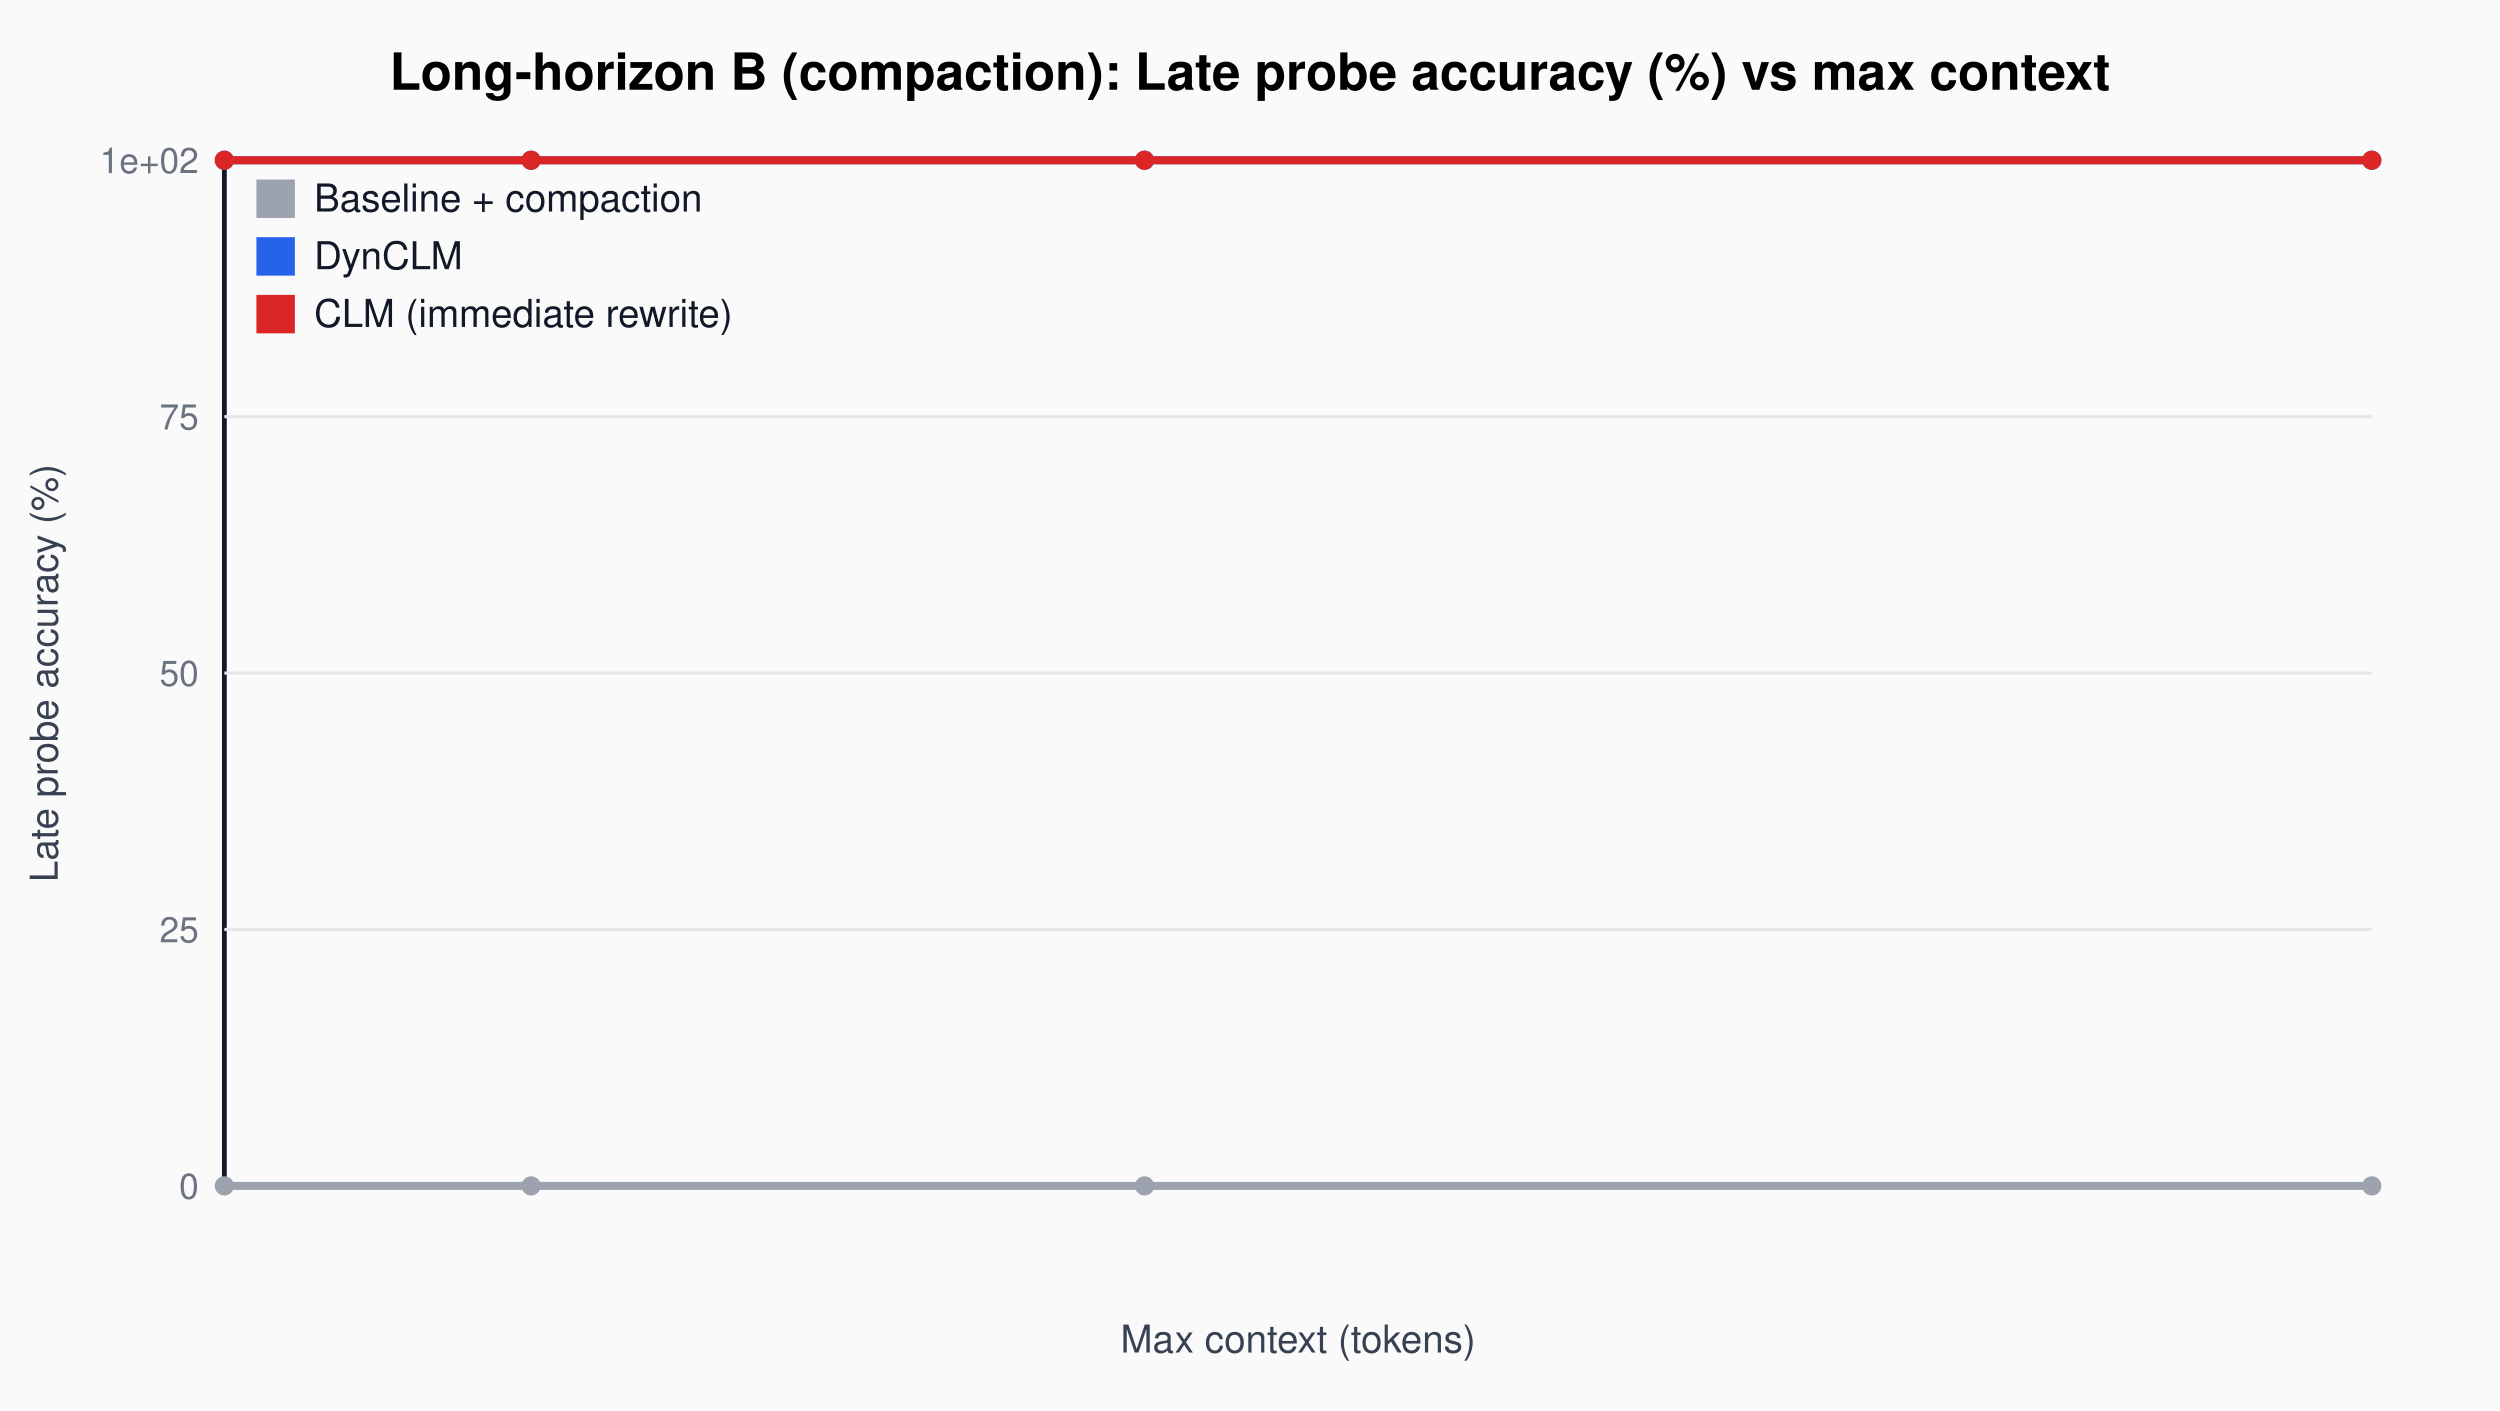
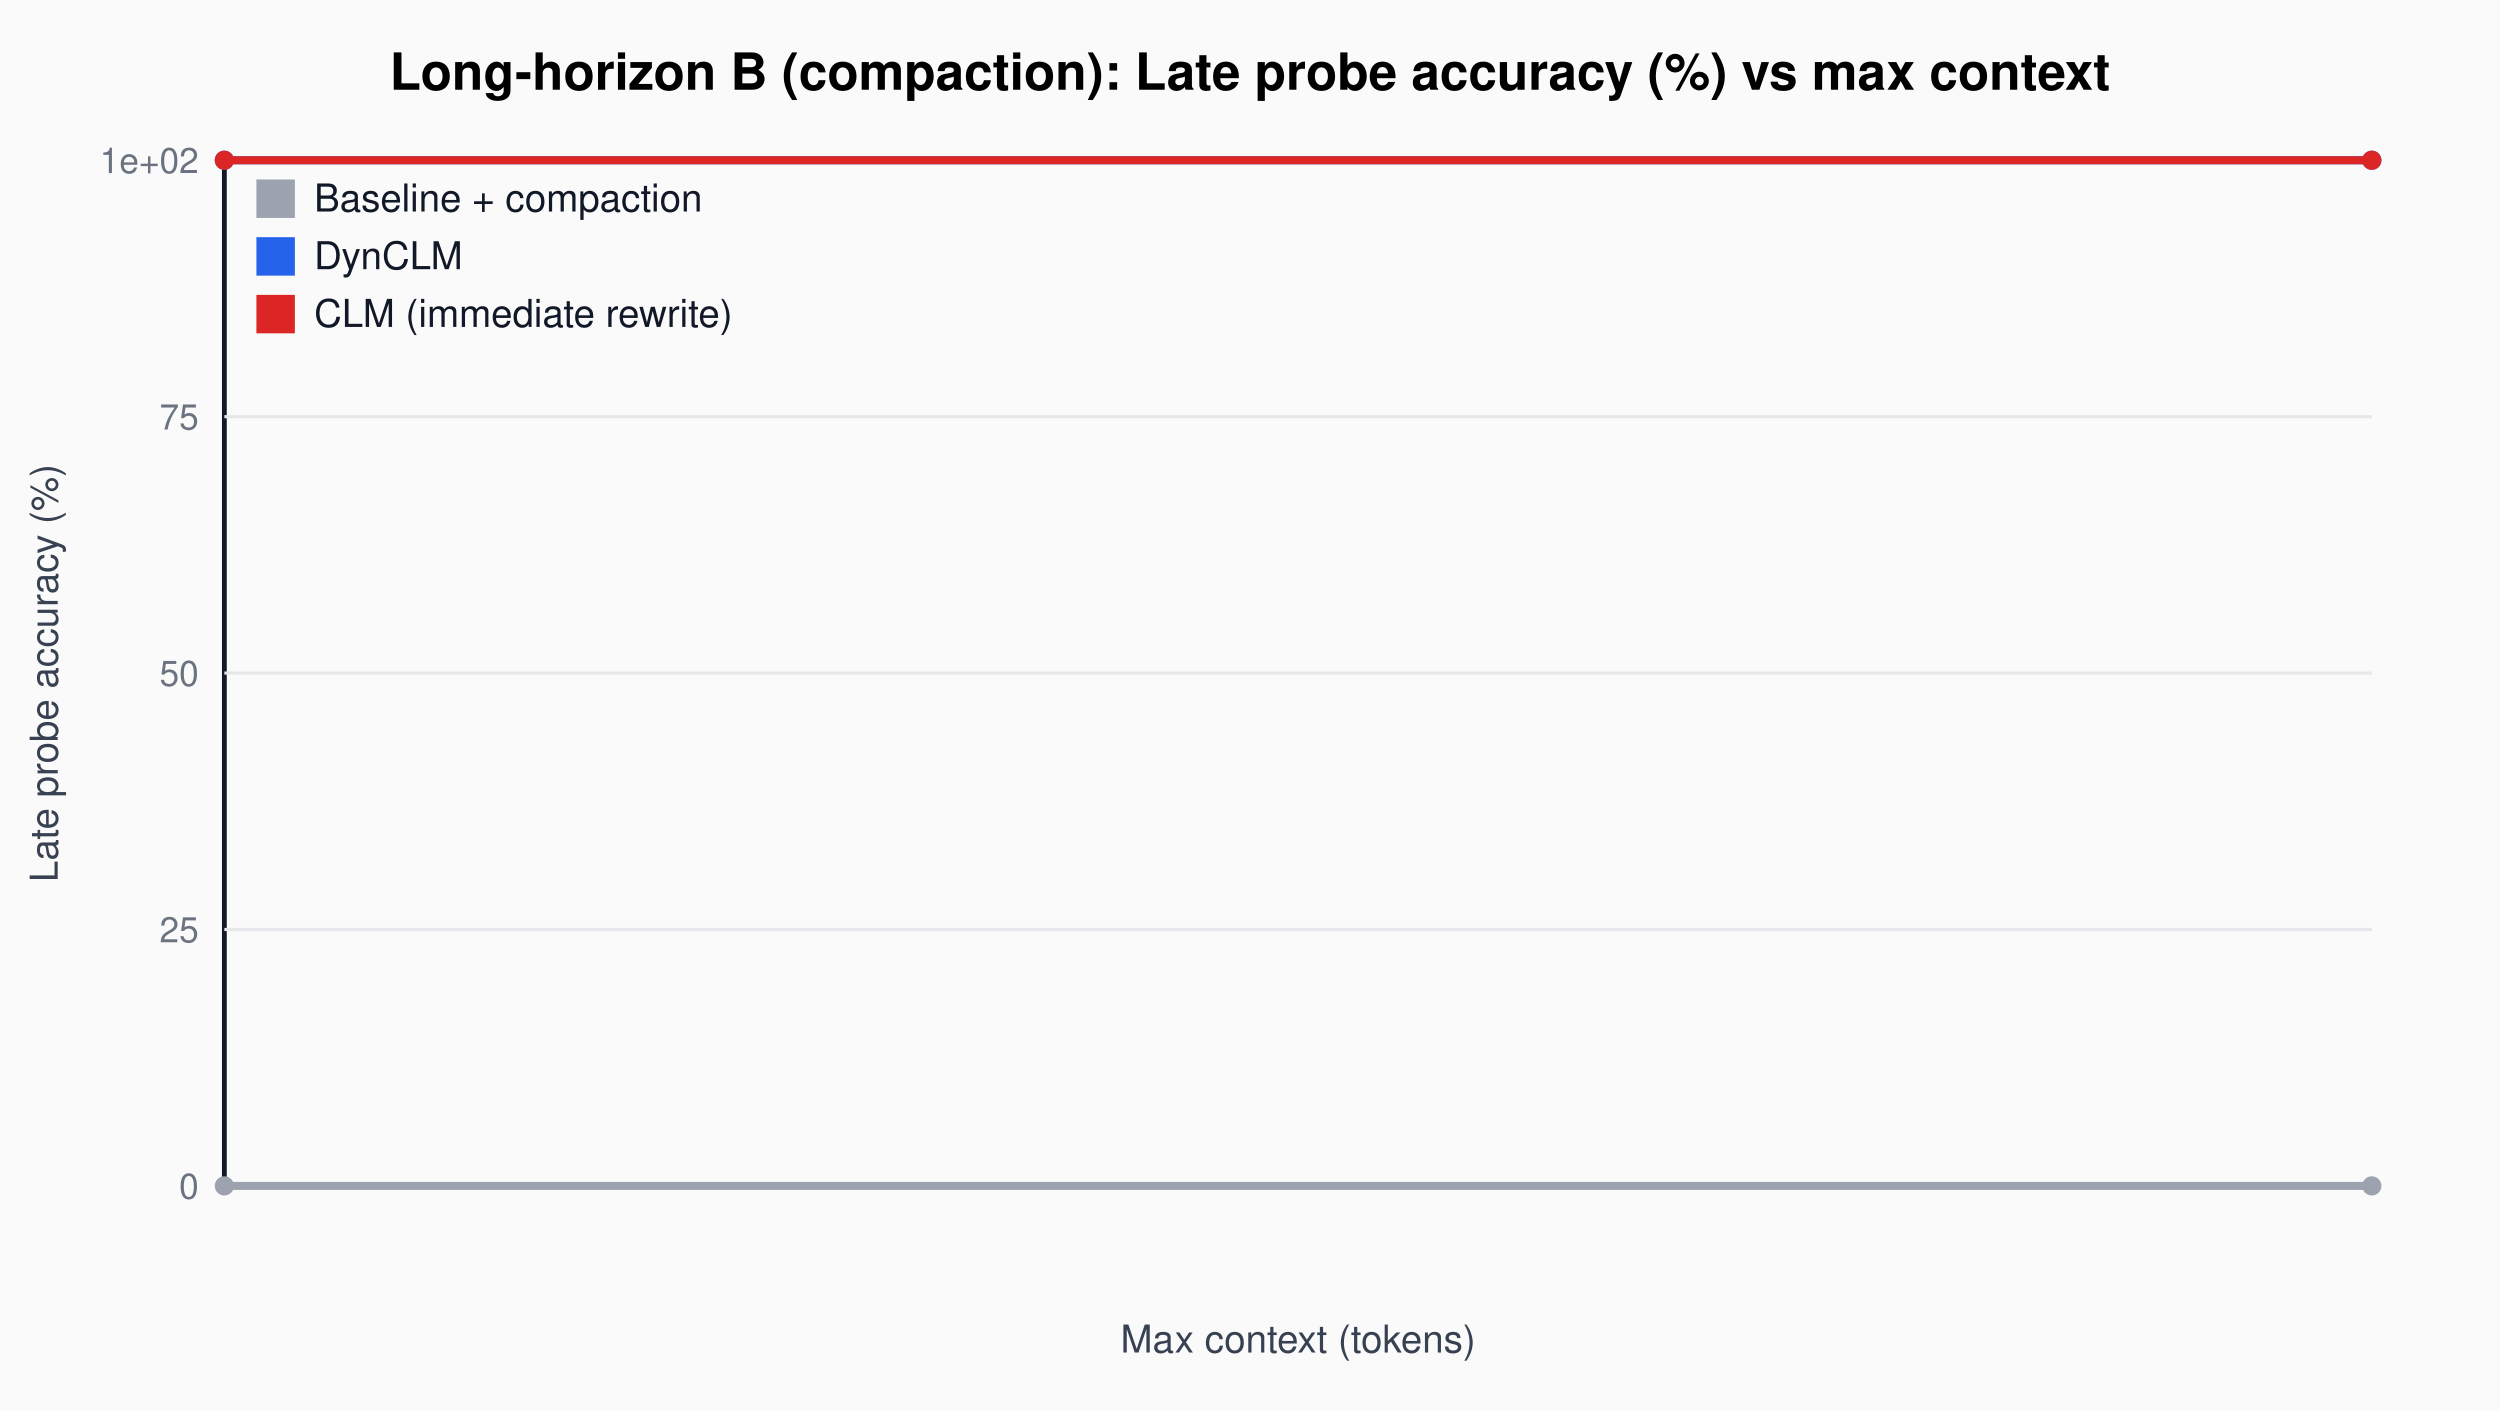
<svg xmlns="http://www.w3.org/2000/svg" width="780" height="440" viewBox="0 0 780 440">
  <rect width="100%" height="100%" fill="#fafafa" />
  <text x="390.0" y="28" text-anchor="middle" font-family="Helvetica,Arial,sans-serif" font-size="16" font-weight="700">Long-horizon B (compaction): Late probe accuracy (%) vs max context</text>
  <text x="18" y="210.0" transform="rotate(-90 18,210.0)" text-anchor="middle" font-family="Helvetica,Arial,sans-serif" font-size="12" fill="#374151">Late probe accuracy (%)</text>
  <text x="405.0" y="422" text-anchor="middle" font-family="Helvetica,Arial,sans-serif" font-size="12" fill="#374151">Max context (tokens)</text>
  <line x1="70" y1="50" x2="70" y2="370" stroke="#111827" stroke-width="1.5" />
  <line x1="70" y1="370" x2="740" y2="370" stroke="#111827" stroke-width="1.5" />
  <line x1="70" y1="50.0" x2="740" y2="50.0" stroke="#e5e7eb" />
  <text x="62" y="54.0" text-anchor="end" font-family="Helvetica,Arial,sans-serif" font-size="11" fill="#6b7280">1e+02</text>
  <line x1="70" y1="130.0" x2="740" y2="130.0" stroke="#e5e7eb" />
  <text x="62" y="134.0" text-anchor="end" font-family="Helvetica,Arial,sans-serif" font-size="11" fill="#6b7280">75</text>
  <line x1="70" y1="210.0" x2="740" y2="210.0" stroke="#e5e7eb" />
  <text x="62" y="214.0" text-anchor="end" font-family="Helvetica,Arial,sans-serif" font-size="11" fill="#6b7280">50</text>
  <line x1="70" y1="290.0" x2="740" y2="290.0" stroke="#e5e7eb" />
  <text x="62" y="294.0" text-anchor="end" font-family="Helvetica,Arial,sans-serif" font-size="11" fill="#6b7280">25</text>
  <line x1="70" y1="370.0" x2="740" y2="370.0" stroke="#e5e7eb" />
  <text x="62" y="374.0" text-anchor="end" font-family="Helvetica,Arial,sans-serif" font-size="11" fill="#6b7280">0</text>
-   <path d="M 70.0,370.0 L 165.7,370.0 L 357.1,370.0 L 740.0,370.0" fill="none" stroke="#9ca3af" stroke-width="2.5" />
+   <path d="M 70.0,370.0 L 740.0,370.0" fill="none" stroke="#9ca3af" stroke-width="2.5" />
  <circle cx="70.0" cy="370.0" r="3" fill="#9ca3af" />
-   <circle cx="165.7" cy="370.0" r="3" fill="#9ca3af" />
-   <circle cx="357.1" cy="370.0" r="3" fill="#9ca3af" />
  <circle cx="740.0" cy="370.0" r="3" fill="#9ca3af" />
  <rect x="80" y="56" width="12" height="12" fill="#9ca3af" />
  <text x="98" y="66" font-family="Helvetica,Arial,sans-serif" font-size="12" fill="#111827">Baseline + compaction</text>
-   <path d="M 70.0,50.0 L 165.7,50.0 L 357.1,50.0 L 740.0,50.0" fill="none" stroke="#2563eb" stroke-width="2.5" />
+   <path d="M 70.0,50.0 L 740.0,50.0" fill="none" stroke="#2563eb" stroke-width="2.5" />
  <circle cx="70.0" cy="50.0" r="3" fill="#2563eb" />
-   <circle cx="165.7" cy="50.0" r="3" fill="#2563eb" />
-   <circle cx="357.1" cy="50.0" r="3" fill="#2563eb" />
  <circle cx="740.0" cy="50.0" r="3" fill="#2563eb" />
  <rect x="80" y="74" width="12" height="12" fill="#2563eb" />
  <text x="98" y="84" font-family="Helvetica,Arial,sans-serif" font-size="12" fill="#111827">DynCLM</text>
-   <path d="M 70.0,50.0 L 165.7,50.0 L 357.1,50.0 L 740.0,50.0" fill="none" stroke="#dc2626" stroke-width="2.5" />
+   <path d="M 70.0,50.0 L 740.0,50.0" fill="none" stroke="#dc2626" stroke-width="2.5" />
  <circle cx="70.0" cy="50.0" r="3" fill="#dc2626" />
-   <circle cx="165.7" cy="50.0" r="3" fill="#dc2626" />
-   <circle cx="357.1" cy="50.0" r="3" fill="#dc2626" />
  <circle cx="740.0" cy="50.0" r="3" fill="#dc2626" />
  <rect x="80" y="92" width="12" height="12" fill="#dc2626" />
  <text x="98" y="102" font-family="Helvetica,Arial,sans-serif" font-size="12" fill="#111827">CLM (immediate rewrite)</text>
</svg>
